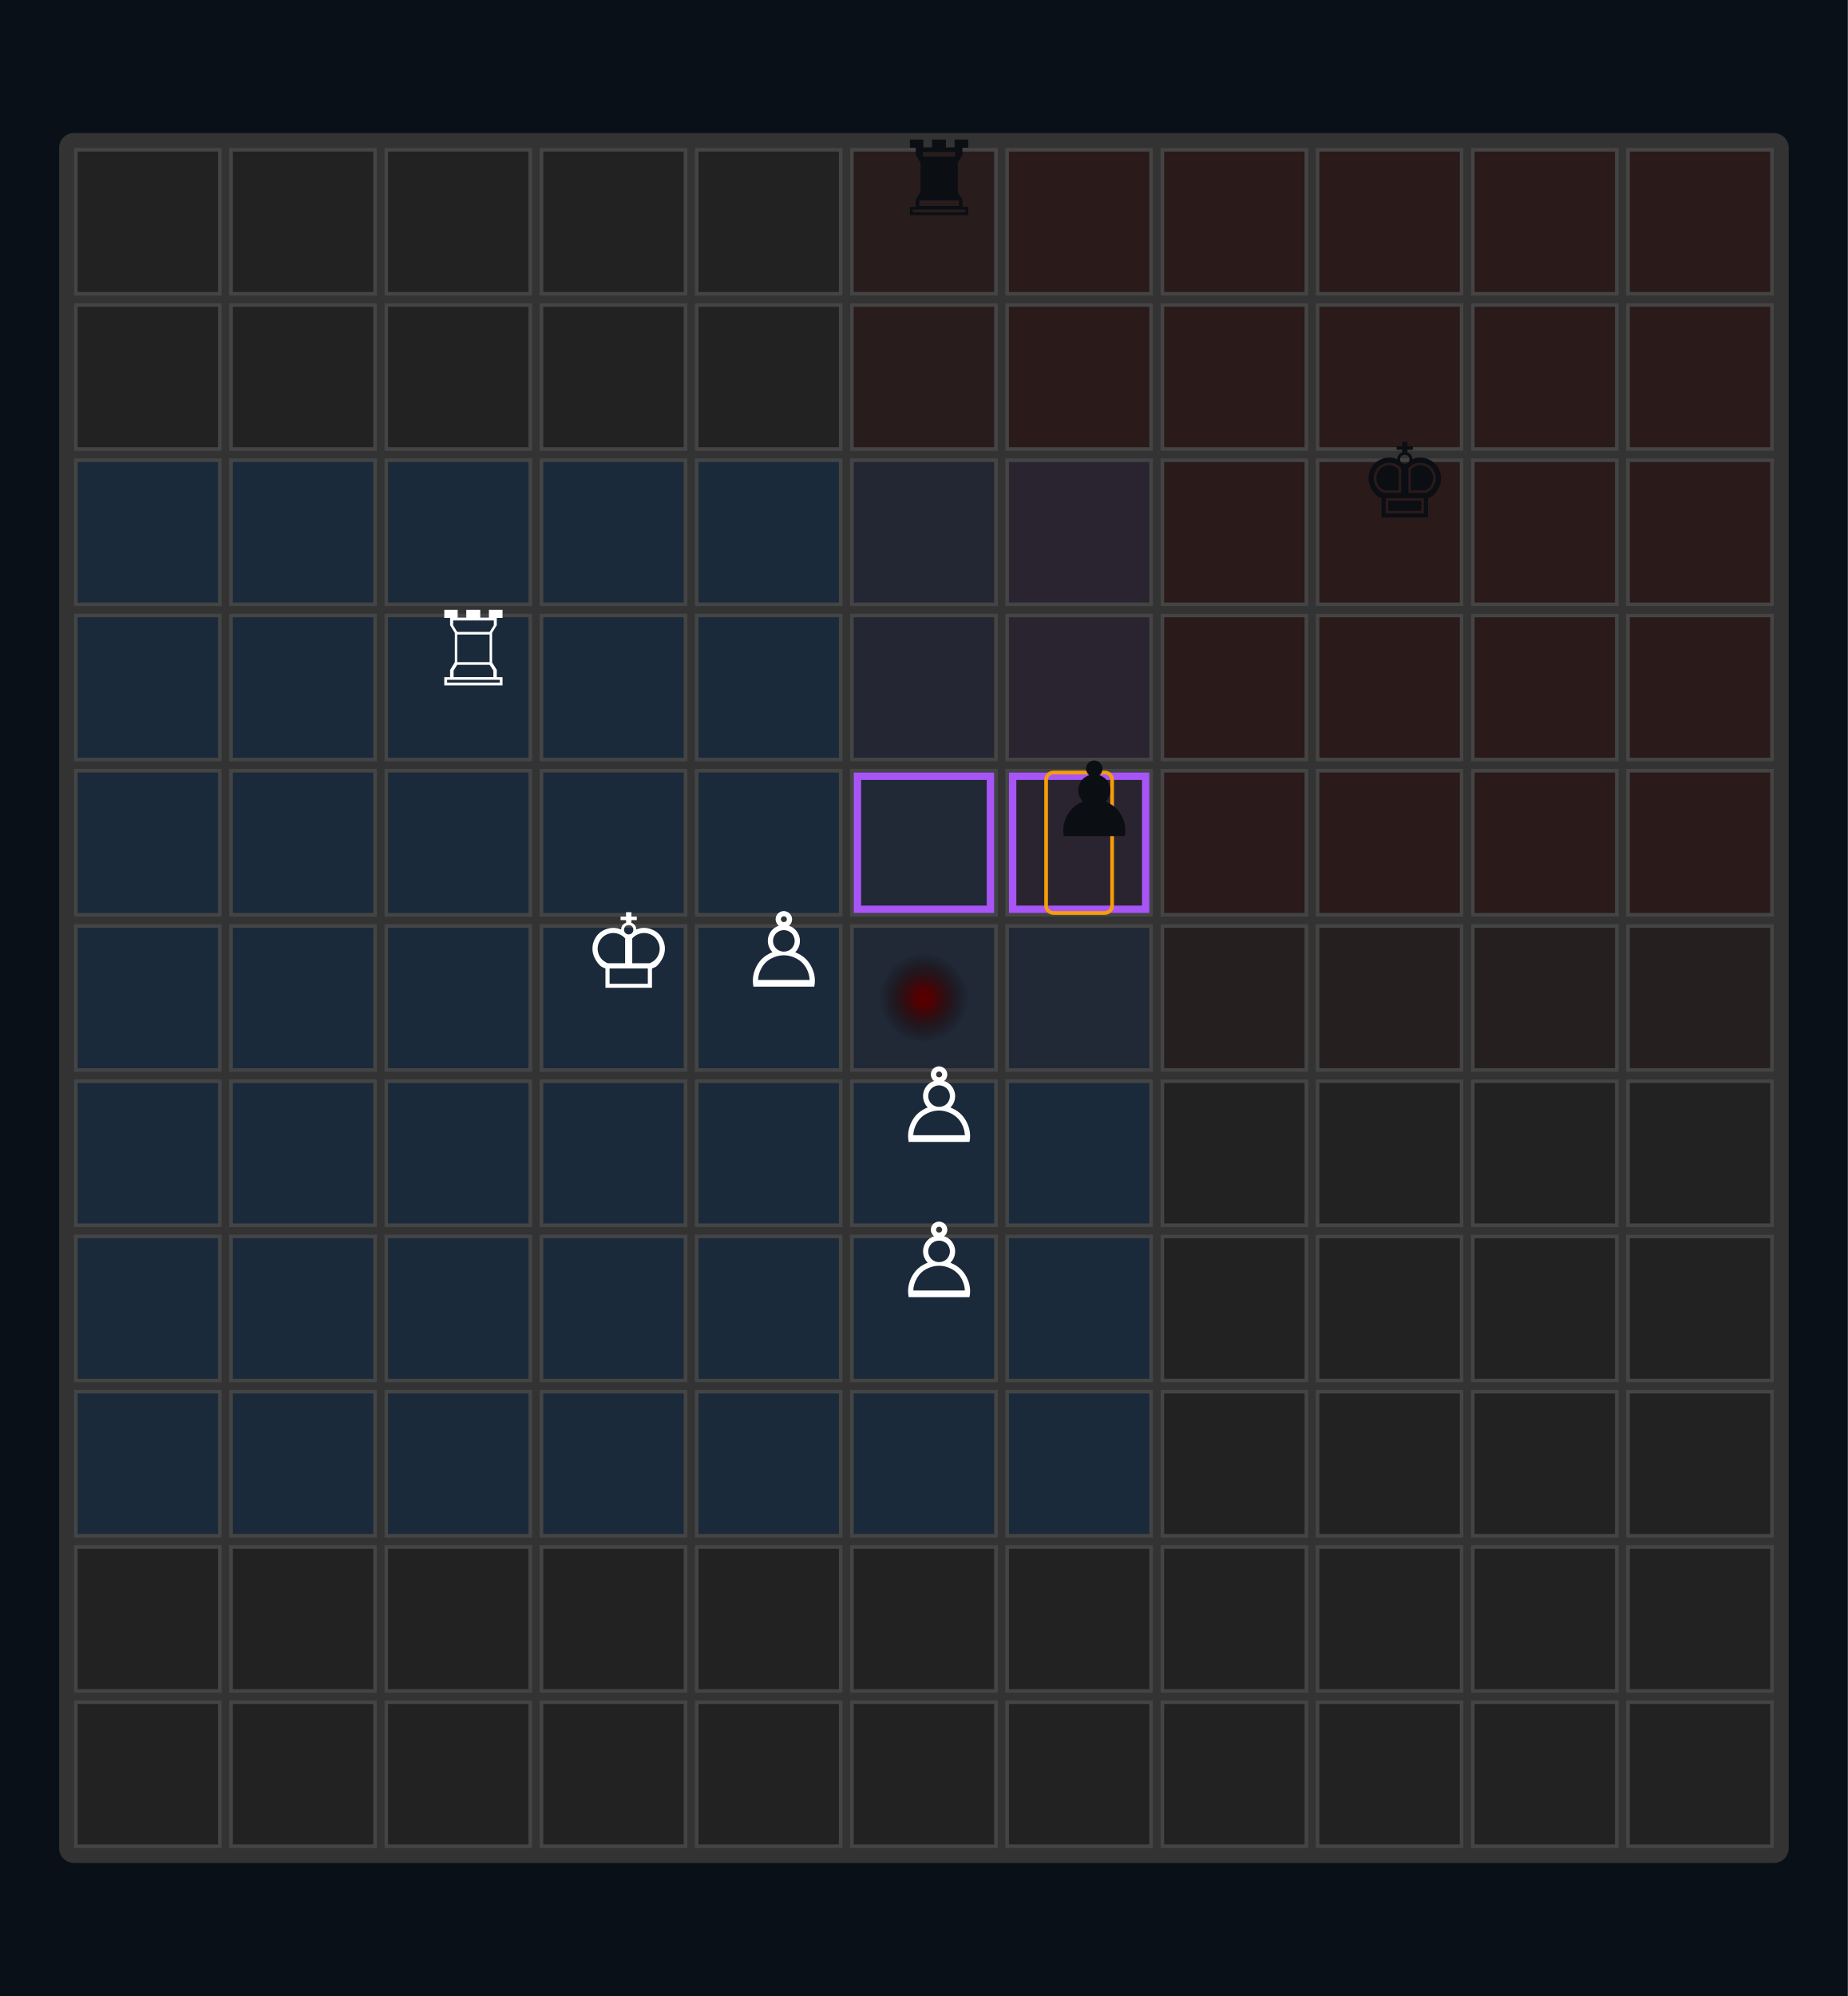
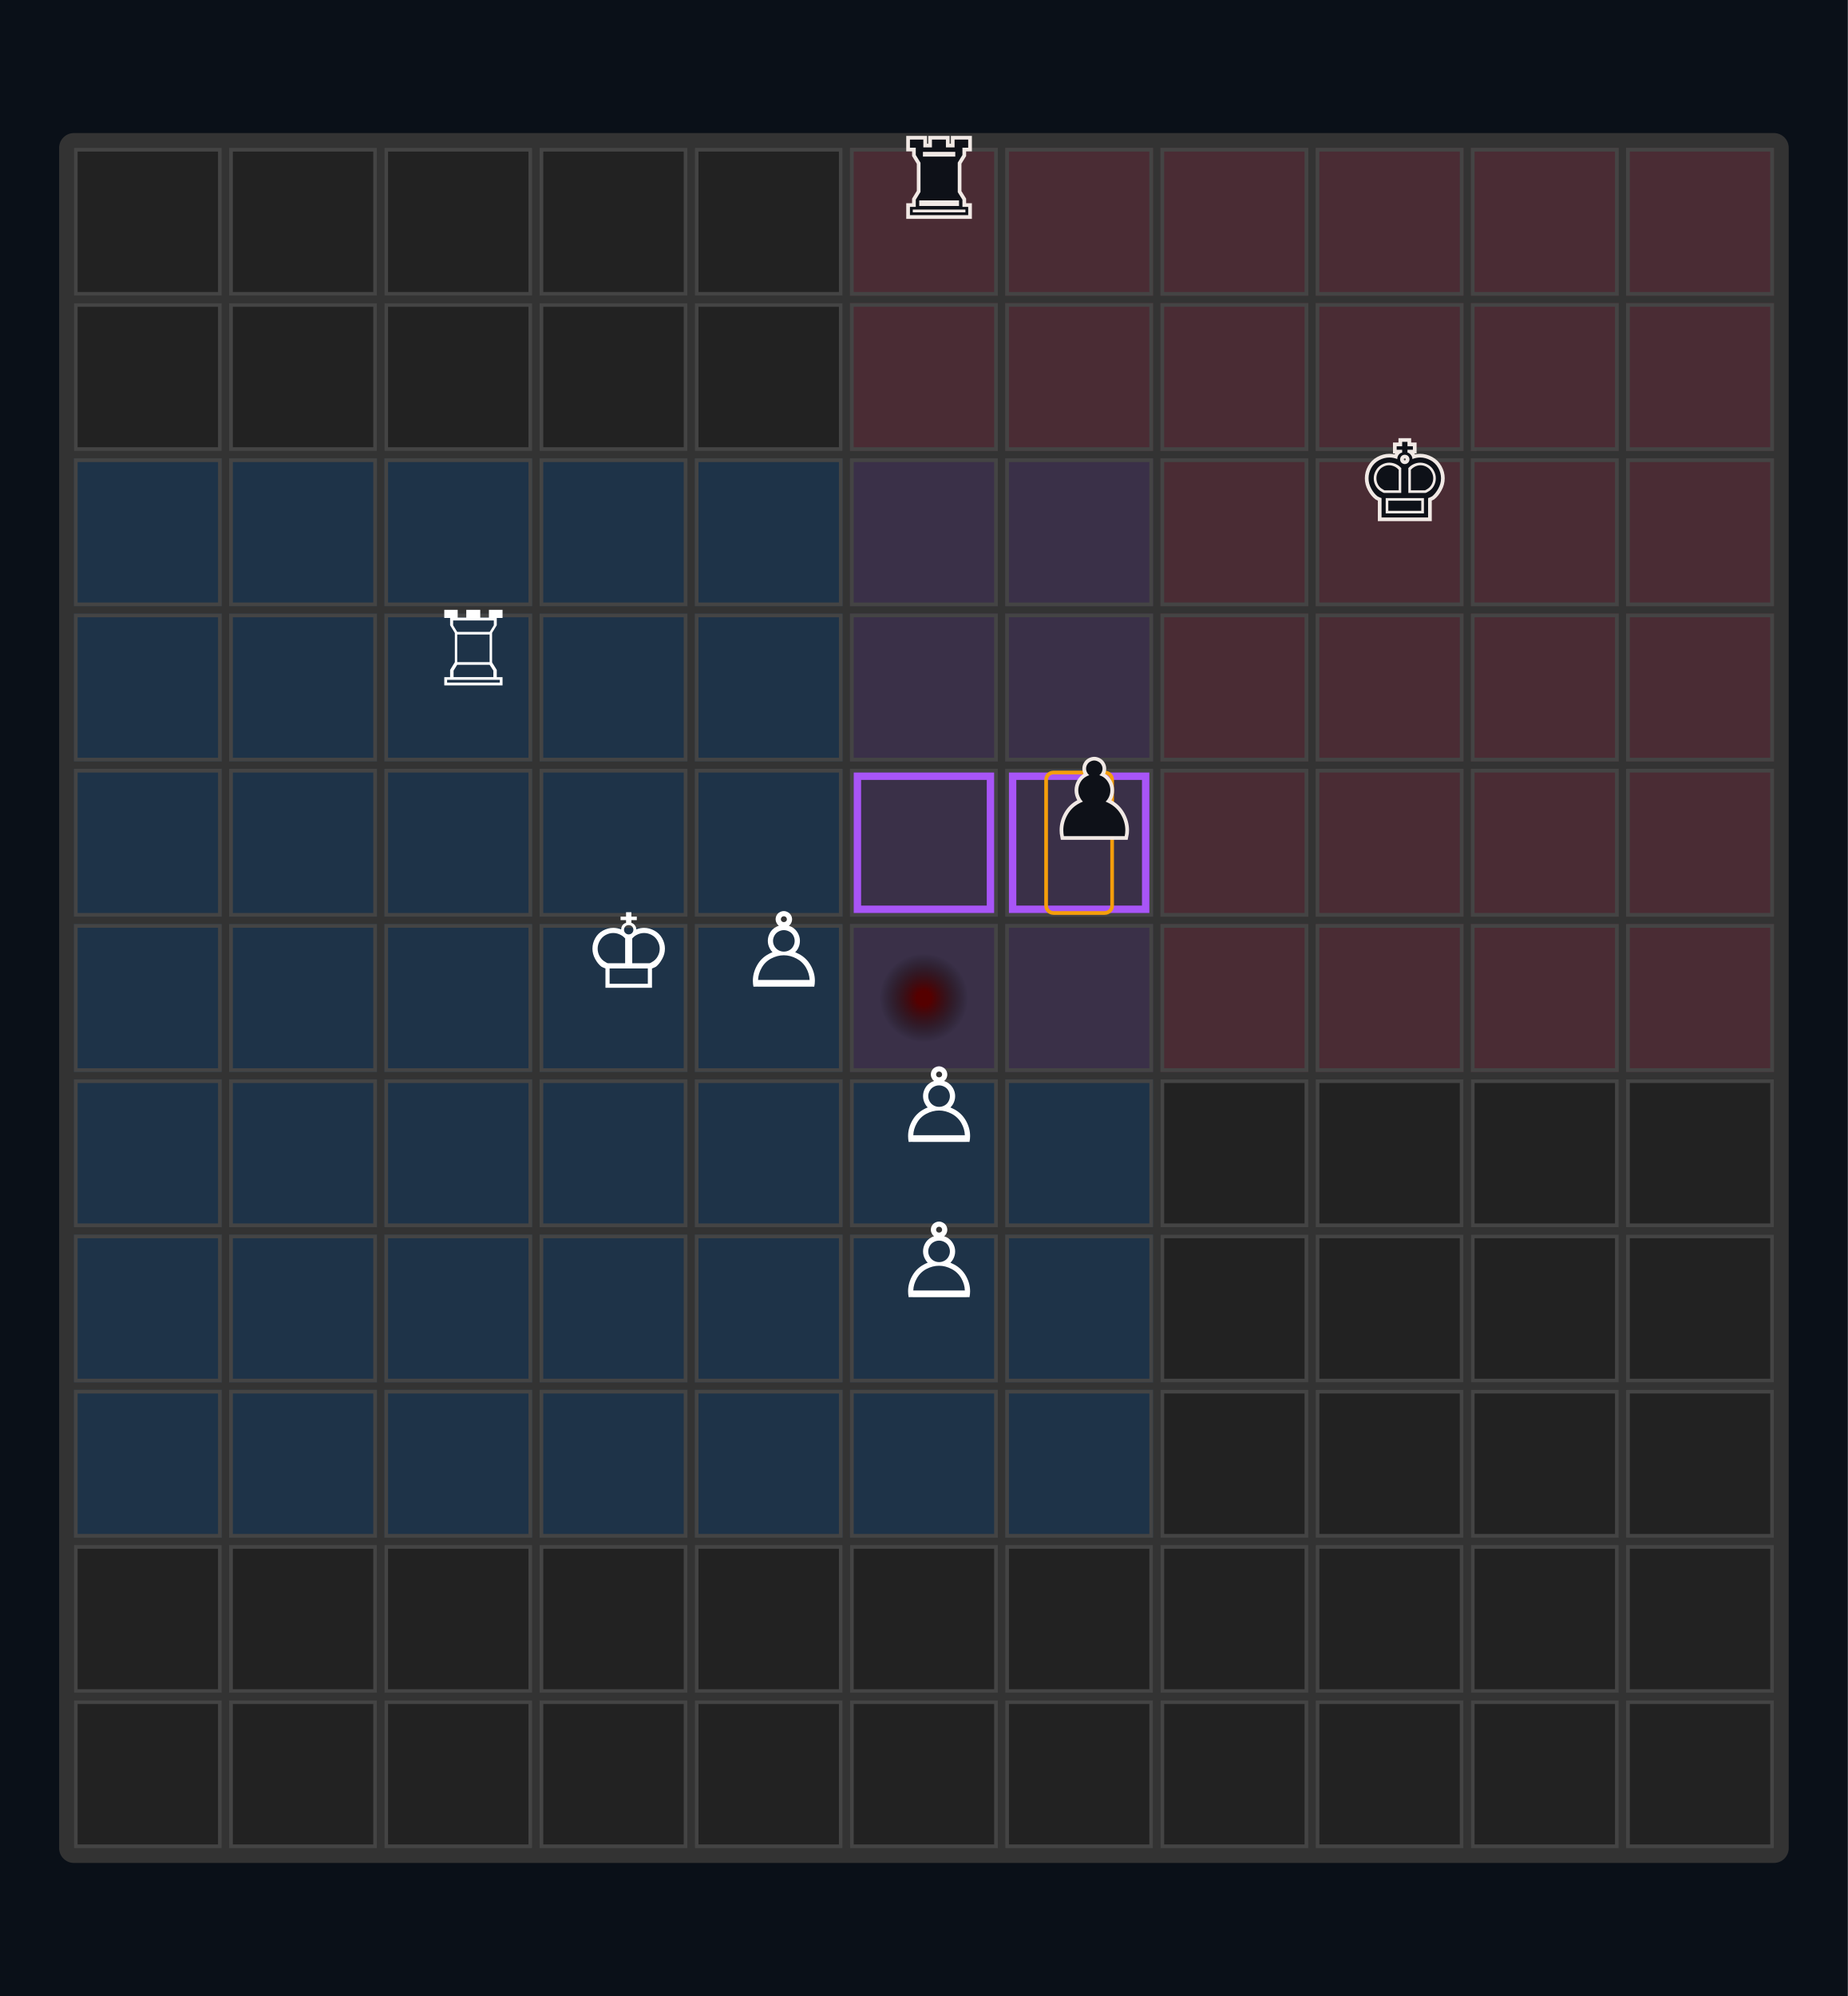
<svg xmlns="http://www.w3.org/2000/svg" width="500" height="540" viewBox="0 0 500 540">
  <defs>
-     <radialGradient id="rg-pass3up7" gradientUnits="objectBoundingBox" cx="0.5" cy="0.5" r="0.5">
+     <radialGradient id="rg-jjh5yfmk" gradientUnits="objectBoundingBox" cx="0.5" cy="0.5" r="0.5">
      <stop offset="10%" stop-color="rgb(85, 0, 0)" />
      <stop offset="60%" stop-color="rgba(0, 0, 0, 0)" />
    </radialGradient>
  </defs>
  <rect x="0" y="0" width="500" height="540" fill="rgb(10, 16, 24)" />
  <rect x="16" y="36" width="468" height="468" rx="4" ry="4" fill="rgb(51, 51, 51)" />
  <rect x="20" y="40" width="40" height="40" fill="rgb(34, 34, 34)" />
  <rect x="20.5" y="40.5" width="39" height="39" fill="none" stroke="rgb(68, 68, 68)" stroke-width="1" />
  <rect x="62" y="40" width="40" height="40" fill="rgb(34, 34, 34)" />
  <rect x="62.5" y="40.5" width="39" height="39" fill="none" stroke="rgb(68, 68, 68)" stroke-width="1" />
  <rect x="104" y="40" width="40" height="40" fill="rgb(34, 34, 34)" />
  <rect x="104.5" y="40.5" width="39" height="39" fill="none" stroke="rgb(68, 68, 68)" stroke-width="1" />
  <rect x="146" y="40" width="40" height="40" fill="rgb(34, 34, 34)" />
  <rect x="146.5" y="40.5" width="39" height="39" fill="none" stroke="rgb(68, 68, 68)" stroke-width="1" />
  <rect x="188" y="40" width="40" height="40" fill="rgb(34, 34, 34)" />
  <rect x="188.5" y="40.5" width="39" height="39" fill="none" stroke="rgb(68, 68, 68)" stroke-width="1" />
-   <rect x="230" y="40" width="40" height="40" fill="rgb(40, 28, 28)" />
+   <rect x="230" y="40" width="40" height="40" fill="rgb(74, 44, 52)" />
  <rect x="230.5" y="40.5" width="39" height="39" fill="none" stroke="rgb(68, 68, 68)" stroke-width="1" />
-   <text x="241.56" y="58.18" fill="rgb(11, 14, 19)" font-size="28" font-family="'IBM Plex Sans'" font-weight="400" font-style="normal" xml:space="preserve">♜</text>
-   <rect x="272" y="40" width="40" height="40" fill="rgb(42, 26, 26)" />
+   <text x="241.56" y="58.18" fill="rgb(14, 17, 24)" font-size="28" font-family="'IBM Plex Sans'" font-weight="400" font-style="normal" xml:space="preserve" stroke="rgba(244, 236, 232, 0.98)" stroke-width="2" paint-order="stroke fill">♜</text>
+   <rect x="272" y="40" width="40" height="40" fill="rgb(74, 44, 52)" />
  <rect x="272.5" y="40.5" width="39" height="39" fill="none" stroke="rgb(68, 68, 68)" stroke-width="1" />
-   <rect x="314" y="40" width="40" height="40" fill="rgb(42, 26, 26)" />
+   <rect x="314" y="40" width="40" height="40" fill="rgb(74, 44, 52)" />
  <rect x="314.5" y="40.5" width="39" height="39" fill="none" stroke="rgb(68, 68, 68)" stroke-width="1" />
-   <rect x="356" y="40" width="40" height="40" fill="rgb(42, 26, 26)" />
+   <rect x="356" y="40" width="40" height="40" fill="rgb(74, 44, 52)" />
  <rect x="356.5" y="40.5" width="39" height="39" fill="none" stroke="rgb(68, 68, 68)" stroke-width="1" />
-   <rect x="398" y="40" width="40" height="40" fill="rgb(42, 26, 26)" />
+   <rect x="398" y="40" width="40" height="40" fill="rgb(74, 44, 52)" />
  <rect x="398.5" y="40.5" width="39" height="39" fill="none" stroke="rgb(68, 68, 68)" stroke-width="1" />
-   <rect x="440" y="40" width="40" height="40" fill="rgb(42, 26, 26)" />
+   <rect x="440" y="40" width="40" height="40" fill="rgb(74, 44, 52)" />
  <rect x="440.5" y="40.5" width="39" height="39" fill="none" stroke="rgb(68, 68, 68)" stroke-width="1" />
  <rect x="20" y="82" width="40" height="40" fill="rgb(34, 34, 34)" />
  <rect x="20.5" y="82.5" width="39" height="39" fill="none" stroke="rgb(68, 68, 68)" stroke-width="1" />
  <rect x="62" y="82" width="40" height="40" fill="rgb(34, 34, 34)" />
  <rect x="62.5" y="82.5" width="39" height="39" fill="none" stroke="rgb(68, 68, 68)" stroke-width="1" />
  <rect x="104" y="82" width="40" height="40" fill="rgb(34, 34, 34)" />
  <rect x="104.5" y="82.5" width="39" height="39" fill="none" stroke="rgb(68, 68, 68)" stroke-width="1" />
  <rect x="146" y="82" width="40" height="40" fill="rgb(34, 34, 34)" />
  <rect x="146.5" y="82.5" width="39" height="39" fill="none" stroke="rgb(68, 68, 68)" stroke-width="1" />
  <rect x="188" y="82" width="40" height="40" fill="rgb(34, 34, 34)" />
  <rect x="188.5" y="82.5" width="39" height="39" fill="none" stroke="rgb(68, 68, 68)" stroke-width="1" />
-   <rect x="230" y="82" width="40" height="40" fill="rgb(40, 28, 28)" />
+   <rect x="230" y="82" width="40" height="40" fill="rgb(74, 44, 52)" />
  <rect x="230.5" y="82.5" width="39" height="39" fill="none" stroke="rgb(68, 68, 68)" stroke-width="1" />
-   <rect x="272" y="82" width="40" height="40" fill="rgb(42, 26, 26)" />
+   <rect x="272" y="82" width="40" height="40" fill="rgb(74, 44, 52)" />
  <rect x="272.5" y="82.5" width="39" height="39" fill="none" stroke="rgb(68, 68, 68)" stroke-width="1" />
-   <rect x="314" y="82" width="40" height="40" fill="rgb(42, 26, 26)" />
+   <rect x="314" y="82" width="40" height="40" fill="rgb(74, 44, 52)" />
  <rect x="314.5" y="82.5" width="39" height="39" fill="none" stroke="rgb(68, 68, 68)" stroke-width="1" />
-   <rect x="356" y="82" width="40" height="40" fill="rgb(42, 26, 26)" />
+   <rect x="356" y="82" width="40" height="40" fill="rgb(74, 44, 52)" />
  <rect x="356.5" y="82.5" width="39" height="39" fill="none" stroke="rgb(68, 68, 68)" stroke-width="1" />
-   <rect x="398" y="82" width="40" height="40" fill="rgb(42, 26, 26)" />
+   <rect x="398" y="82" width="40" height="40" fill="rgb(74, 44, 52)" />
  <rect x="398.5" y="82.5" width="39" height="39" fill="none" stroke="rgb(68, 68, 68)" stroke-width="1" />
-   <rect x="440" y="82" width="40" height="40" fill="rgb(42, 26, 26)" />
+   <rect x="440" y="82" width="40" height="40" fill="rgb(74, 44, 52)" />
  <rect x="440.5" y="82.5" width="39" height="39" fill="none" stroke="rgb(68, 68, 68)" stroke-width="1" />
-   <rect x="20" y="124" width="40" height="40" fill="rgb(26, 42, 58)" />
+   <rect x="20" y="124" width="40" height="40" fill="rgb(30, 51, 72)" />
  <rect x="20.5" y="124.5" width="39" height="39" fill="none" stroke="rgb(68, 68, 68)" stroke-width="1" />
-   <rect x="62" y="124" width="40" height="40" fill="rgb(26, 42, 58)" />
+   <rect x="62" y="124" width="40" height="40" fill="rgb(30, 51, 72)" />
  <rect x="62.5" y="124.5" width="39" height="39" fill="none" stroke="rgb(68, 68, 68)" stroke-width="1" />
-   <rect x="104" y="124" width="40" height="40" fill="rgb(26, 42, 58)" />
+   <rect x="104" y="124" width="40" height="40" fill="rgb(30, 51, 72)" />
  <rect x="104.5" y="124.5" width="39" height="39" fill="none" stroke="rgb(68, 68, 68)" stroke-width="1" />
-   <rect x="146" y="124" width="40" height="40" fill="rgb(26, 42, 58)" />
+   <rect x="146" y="124" width="40" height="40" fill="rgb(30, 51, 72)" />
  <rect x="146.5" y="124.5" width="39" height="39" fill="none" stroke="rgb(68, 68, 68)" stroke-width="1" />
-   <rect x="188" y="124" width="40" height="40" fill="rgb(26, 42, 58)" />
+   <rect x="188" y="124" width="40" height="40" fill="rgb(30, 51, 72)" />
  <rect x="188.5" y="124.5" width="39" height="39" fill="none" stroke="rgb(68, 68, 68)" stroke-width="1" />
-   <rect x="230" y="124" width="40" height="40" fill="rgb(35, 38, 51)" />
+   <rect x="230" y="124" width="40" height="40" fill="rgb(58, 48, 72)" />
  <rect x="230.5" y="124.5" width="39" height="39" fill="none" stroke="rgb(68, 68, 68)" stroke-width="1" />
-   <rect x="272" y="124" width="40" height="40" fill="rgb(42, 36, 48)" />
+   <rect x="272" y="124" width="40" height="40" fill="rgb(58, 48, 72)" />
  <rect x="272.5" y="124.5" width="39" height="39" fill="none" stroke="rgb(68, 68, 68)" stroke-width="1" />
-   <rect x="314" y="124" width="40" height="40" fill="rgb(42, 26, 26)" />
+   <rect x="314" y="124" width="40" height="40" fill="rgb(74, 44, 52)" />
  <rect x="314.5" y="124.5" width="39" height="39" fill="none" stroke="rgb(68, 68, 68)" stroke-width="1" />
-   <rect x="356" y="124" width="40" height="40" fill="rgb(42, 26, 26)" />
+   <rect x="356" y="124" width="40" height="40" fill="rgb(74, 44, 52)" />
  <rect x="356.5" y="124.5" width="39" height="39" fill="none" stroke="rgb(68, 68, 68)" stroke-width="1" />
-   <text x="367.56" y="139.99" fill="rgb(11, 14, 19)" font-size="28" font-family="'IBM Plex Sans'" font-weight="400" font-style="normal" xml:space="preserve">♚</text>
-   <rect x="398" y="124" width="40" height="40" fill="rgb(42, 26, 26)" />
+   <text x="367.56" y="139.99" fill="rgb(14, 17, 24)" font-size="28" font-family="'IBM Plex Sans'" font-weight="400" font-style="normal" xml:space="preserve" stroke="rgba(244, 236, 232, 0.98)" stroke-width="2" paint-order="stroke fill">♚</text>
+   <rect x="398" y="124" width="40" height="40" fill="rgb(74, 44, 52)" />
  <rect x="398.5" y="124.5" width="39" height="39" fill="none" stroke="rgb(68, 68, 68)" stroke-width="1" />
-   <rect x="440" y="124" width="40" height="40" fill="rgb(42, 26, 26)" />
+   <rect x="440" y="124" width="40" height="40" fill="rgb(74, 44, 52)" />
  <rect x="440.5" y="124.5" width="39" height="39" fill="none" stroke="rgb(68, 68, 68)" stroke-width="1" />
-   <rect x="20" y="166" width="40" height="40" fill="rgb(26, 42, 58)" />
+   <rect x="20" y="166" width="40" height="40" fill="rgb(30, 51, 72)" />
  <rect x="20.5" y="166.5" width="39" height="39" fill="none" stroke="rgb(68, 68, 68)" stroke-width="1" />
-   <rect x="62" y="166" width="40" height="40" fill="rgb(26, 42, 58)" />
+   <rect x="62" y="166" width="40" height="40" fill="rgb(30, 51, 72)" />
  <rect x="62.5" y="166.5" width="39" height="39" fill="none" stroke="rgb(68, 68, 68)" stroke-width="1" />
-   <rect x="104" y="166" width="40" height="40" fill="rgb(26, 42, 58)" />
+   <rect x="104" y="166" width="40" height="40" fill="rgb(30, 51, 72)" />
  <rect x="104.5" y="166.5" width="39" height="39" fill="none" stroke="rgb(68, 68, 68)" stroke-width="1" />
  <text x="115.56" y="185.4" fill="rgb(255, 255, 255)" font-size="28" font-family="'IBM Plex Sans'" font-weight="400" font-style="normal" xml:space="preserve">♖</text>
-   <rect x="146" y="166" width="40" height="40" fill="rgb(26, 42, 58)" />
+   <rect x="146" y="166" width="40" height="40" fill="rgb(30, 51, 72)" />
  <rect x="146.5" y="166.5" width="39" height="39" fill="none" stroke="rgb(68, 68, 68)" stroke-width="1" />
-   <rect x="188" y="166" width="40" height="40" fill="rgb(26, 42, 58)" />
+   <rect x="188" y="166" width="40" height="40" fill="rgb(30, 51, 72)" />
  <rect x="188.5" y="166.5" width="39" height="39" fill="none" stroke="rgb(68, 68, 68)" stroke-width="1" />
-   <rect x="230" y="166" width="40" height="40" fill="rgb(37, 38, 51)" />
+   <rect x="230" y="166" width="40" height="40" fill="rgb(58, 48, 72)" />
  <rect x="230.5" y="166.5" width="39" height="39" fill="none" stroke="rgb(68, 68, 68)" stroke-width="1" />
-   <rect x="272" y="166" width="40" height="40" fill="rgb(42, 36, 48)" />
+   <rect x="272" y="166" width="40" height="40" fill="rgb(58, 48, 72)" />
  <rect x="272.5" y="166.5" width="39" height="39" fill="none" stroke="rgb(68, 68, 68)" stroke-width="1" />
-   <rect x="314" y="166" width="40" height="40" fill="rgb(42, 26, 26)" />
+   <rect x="314" y="166" width="40" height="40" fill="rgb(74, 44, 52)" />
  <rect x="314.5" y="166.5" width="39" height="39" fill="none" stroke="rgb(68, 68, 68)" stroke-width="1" />
-   <rect x="356" y="166" width="40" height="40" fill="rgb(42, 26, 26)" />
+   <rect x="356" y="166" width="40" height="40" fill="rgb(74, 44, 52)" />
  <rect x="356.5" y="166.5" width="39" height="39" fill="none" stroke="rgb(68, 68, 68)" stroke-width="1" />
-   <rect x="398" y="166" width="40" height="40" fill="rgb(42, 26, 26)" />
+   <rect x="398" y="166" width="40" height="40" fill="rgb(74, 44, 52)" />
  <rect x="398.5" y="166.5" width="39" height="39" fill="none" stroke="rgb(68, 68, 68)" stroke-width="1" />
-   <rect x="440" y="166" width="40" height="40" fill="rgb(42, 26, 26)" />
+   <rect x="440" y="166" width="40" height="40" fill="rgb(74, 44, 52)" />
  <rect x="440.5" y="166.5" width="39" height="39" fill="none" stroke="rgb(68, 68, 68)" stroke-width="1" />
-   <rect x="20" y="208" width="40" height="40" fill="rgb(26, 42, 58)" />
+   <rect x="20" y="208" width="40" height="40" fill="rgb(30, 51, 72)" />
  <rect x="20.5" y="208.5" width="39" height="39" fill="none" stroke="rgb(68, 68, 68)" stroke-width="1" />
-   <rect x="62" y="208" width="40" height="40" fill="rgb(26, 42, 58)" />
+   <rect x="62" y="208" width="40" height="40" fill="rgb(30, 51, 72)" />
  <rect x="62.5" y="208.5" width="39" height="39" fill="none" stroke="rgb(68, 68, 68)" stroke-width="1" />
-   <rect x="104" y="208" width="40" height="40" fill="rgb(26, 42, 58)" />
+   <rect x="104" y="208" width="40" height="40" fill="rgb(30, 51, 72)" />
  <rect x="104.5" y="208.5" width="39" height="39" fill="none" stroke="rgb(68, 68, 68)" stroke-width="1" />
-   <rect x="146" y="208" width="40" height="40" fill="rgb(26, 42, 58)" />
+   <rect x="146" y="208" width="40" height="40" fill="rgb(30, 51, 72)" />
  <rect x="146.5" y="208.5" width="39" height="39" fill="none" stroke="rgb(68, 68, 68)" stroke-width="1" />
-   <rect x="188" y="208" width="40" height="40" fill="rgb(26, 42, 58)" />
+   <rect x="188" y="208" width="40" height="40" fill="rgb(30, 51, 72)" />
  <rect x="188.5" y="208.5" width="39" height="39" fill="none" stroke="rgb(68, 68, 68)" stroke-width="1" />
-   <rect x="230" y="208" width="40" height="40" fill="rgb(33, 40, 54)" />
+   <rect x="230" y="208" width="40" height="40" fill="rgb(58, 48, 72)" />
  <rect x="230.5" y="208.5" width="39" height="39" fill="none" stroke="rgb(68, 68, 68)" stroke-width="1" />
  <rect x="232" y="210" width="36" height="36" fill="none" stroke="rgb(168, 85, 247)" stroke-width="2" />
-   <rect x="272" y="208" width="40" height="40" fill="rgb(42, 36, 48)" />
+   <rect x="272" y="208" width="40" height="40" fill="rgb(58, 48, 72)" />
  <rect x="272.5" y="208.5" width="39" height="39" fill="none" stroke="rgb(68, 68, 68)" stroke-width="1" />
  <rect x="274" y="210" width="36" height="36" fill="none" stroke="rgb(168, 85, 247)" stroke-width="2" />
  <rect x="283.062" y="209" width="17.859" height="38" rx="2" ry="2" fill="none" stroke="rgb(245, 158, 11)" stroke-width="1" />
-   <text x="283.56" y="226.19" fill="rgb(11, 14, 19)" font-size="28" font-family="'IBM Plex Sans'" font-weight="400" font-style="normal" xml:space="preserve">♟</text>
-   <rect x="314" y="208" width="40" height="40" fill="rgb(42, 26, 27)" />
+   <text x="283.56" y="226.19" fill="rgb(14, 17, 24)" font-size="28" font-family="'IBM Plex Sans'" font-weight="400" font-style="normal" xml:space="preserve" stroke="rgba(244, 236, 232, 0.98)" stroke-width="2" paint-order="stroke fill">♟</text>
+   <rect x="314" y="208" width="40" height="40" fill="rgb(74, 44, 52)" />
  <rect x="314.5" y="208.5" width="39" height="39" fill="none" stroke="rgb(68, 68, 68)" stroke-width="1" />
-   <rect x="356" y="208" width="40" height="40" fill="rgb(42, 26, 26)" />
+   <rect x="356" y="208" width="40" height="40" fill="rgb(74, 44, 52)" />
  <rect x="356.5" y="208.5" width="39" height="39" fill="none" stroke="rgb(68, 68, 68)" stroke-width="1" />
-   <rect x="398" y="208" width="40" height="40" fill="rgb(42, 26, 26)" />
+   <rect x="398" y="208" width="40" height="40" fill="rgb(74, 44, 52)" />
  <rect x="398.5" y="208.5" width="39" height="39" fill="none" stroke="rgb(68, 68, 68)" stroke-width="1" />
-   <rect x="440" y="208" width="40" height="40" fill="rgb(42, 26, 26)" />
+   <rect x="440" y="208" width="40" height="40" fill="rgb(74, 44, 52)" />
  <rect x="440.5" y="208.5" width="39" height="39" fill="none" stroke="rgb(68, 68, 68)" stroke-width="1" />
-   <rect x="20" y="250" width="40" height="40" fill="rgb(26, 42, 58)" />
+   <rect x="20" y="250" width="40" height="40" fill="rgb(30, 51, 72)" />
  <rect x="20.5" y="250.5" width="39" height="39" fill="none" stroke="rgb(68, 68, 68)" stroke-width="1" />
-   <rect x="62" y="250" width="40" height="40" fill="rgb(26, 42, 58)" />
+   <rect x="62" y="250" width="40" height="40" fill="rgb(30, 51, 72)" />
  <rect x="62.5" y="250.5" width="39" height="39" fill="none" stroke="rgb(68, 68, 68)" stroke-width="1" />
-   <rect x="104" y="250" width="40" height="40" fill="rgb(26, 42, 58)" />
+   <rect x="104" y="250" width="40" height="40" fill="rgb(30, 51, 72)" />
  <rect x="104.5" y="250.5" width="39" height="39" fill="none" stroke="rgb(68, 68, 68)" stroke-width="1" />
-   <rect x="146" y="250" width="40" height="40" fill="rgb(26, 42, 58)" />
+   <rect x="146" y="250" width="40" height="40" fill="rgb(30, 51, 72)" />
  <rect x="146.5" y="250.5" width="39" height="39" fill="none" stroke="rgb(68, 68, 68)" stroke-width="1" />
  <text x="157.56" y="267.24" fill="rgb(255, 255, 255)" font-size="28" font-family="'IBM Plex Sans'" font-weight="400" font-style="normal" xml:space="preserve">♔</text>
-   <rect x="188" y="250" width="40" height="40" fill="rgb(26, 42, 58)" />
+   <rect x="188" y="250" width="40" height="40" fill="rgb(30, 51, 72)" />
  <rect x="188.5" y="250.5" width="39" height="39" fill="none" stroke="rgb(68, 68, 68)" stroke-width="1" />
  <text x="199.56" y="266.92" fill="rgb(255, 255, 255)" font-size="28" font-family="'IBM Plex Sans'" font-weight="400" font-style="normal" xml:space="preserve">♙</text>
-   <rect x="230" y="250" width="40" height="40" fill="rgb(33, 40, 54)" />
-   <rect x="230" y="250" width="40" height="40" fill="url(#rg-pass3up7)" />
+   <rect x="230" y="250" width="40" height="40" fill="rgb(58, 48, 72)" />
+   <rect x="230" y="250" width="40" height="40" fill="url(#rg-jjh5yfmk)" />
  <rect x="230.5" y="250.5" width="39" height="39" fill="none" stroke="rgb(68, 68, 68)" stroke-width="1" />
-   <rect x="272" y="250" width="40" height="40" fill="rgb(33, 40, 54)" />
+   <rect x="272" y="250" width="40" height="40" fill="rgb(58, 48, 72)" />
  <rect x="272.5" y="250.5" width="39" height="39" fill="none" stroke="rgb(68, 68, 68)" stroke-width="1" />
-   <rect x="314" y="250" width="40" height="40" fill="rgb(37, 31, 32)" />
+   <rect x="314" y="250" width="40" height="40" fill="rgb(74, 44, 52)" />
  <rect x="314.5" y="250.5" width="39" height="39" fill="none" stroke="rgb(68, 68, 68)" stroke-width="1" />
-   <rect x="356" y="250" width="40" height="40" fill="rgb(37, 31, 31)" />
+   <rect x="356" y="250" width="40" height="40" fill="rgb(74, 44, 52)" />
  <rect x="356.5" y="250.5" width="39" height="39" fill="none" stroke="rgb(68, 68, 68)" stroke-width="1" />
-   <rect x="398" y="250" width="40" height="40" fill="rgb(37, 31, 31)" />
+   <rect x="398" y="250" width="40" height="40" fill="rgb(74, 44, 52)" />
  <rect x="398.5" y="250.5" width="39" height="39" fill="none" stroke="rgb(68, 68, 68)" stroke-width="1" />
-   <rect x="440" y="250" width="40" height="40" fill="rgb(37, 31, 31)" />
+   <rect x="440" y="250" width="40" height="40" fill="rgb(74, 44, 52)" />
  <rect x="440.5" y="250.5" width="39" height="39" fill="none" stroke="rgb(68, 68, 68)" stroke-width="1" />
-   <rect x="20" y="292" width="40" height="40" fill="rgb(26, 42, 58)" />
+   <rect x="20" y="292" width="40" height="40" fill="rgb(30, 51, 72)" />
  <rect x="20.5" y="292.5" width="39" height="39" fill="none" stroke="rgb(68, 68, 68)" stroke-width="1" />
-   <rect x="62" y="292" width="40" height="40" fill="rgb(26, 42, 58)" />
+   <rect x="62" y="292" width="40" height="40" fill="rgb(30, 51, 72)" />
  <rect x="62.5" y="292.5" width="39" height="39" fill="none" stroke="rgb(68, 68, 68)" stroke-width="1" />
-   <rect x="104" y="292" width="40" height="40" fill="rgb(26, 42, 58)" />
+   <rect x="104" y="292" width="40" height="40" fill="rgb(30, 51, 72)" />
  <rect x="104.5" y="292.5" width="39" height="39" fill="none" stroke="rgb(68, 68, 68)" stroke-width="1" />
-   <rect x="146" y="292" width="40" height="40" fill="rgb(26, 42, 58)" />
+   <rect x="146" y="292" width="40" height="40" fill="rgb(30, 51, 72)" />
  <rect x="146.5" y="292.5" width="39" height="39" fill="none" stroke="rgb(68, 68, 68)" stroke-width="1" />
-   <rect x="188" y="292" width="40" height="40" fill="rgb(26, 42, 58)" />
+   <rect x="188" y="292" width="40" height="40" fill="rgb(30, 51, 72)" />
  <rect x="188.5" y="292.5" width="39" height="39" fill="none" stroke="rgb(68, 68, 68)" stroke-width="1" />
-   <rect x="230" y="292" width="40" height="40" fill="rgb(26, 42, 58)" />
+   <rect x="230" y="292" width="40" height="40" fill="rgb(30, 51, 72)" />
  <rect x="230.5" y="292.5" width="39" height="39" fill="none" stroke="rgb(68, 68, 68)" stroke-width="1" />
  <text x="241.56" y="308.92" fill="rgb(255, 255, 255)" font-size="28" font-family="'IBM Plex Sans'" font-weight="400" font-style="normal" xml:space="preserve">♙</text>
-   <rect x="272" y="292" width="40" height="40" fill="rgb(26, 42, 58)" />
+   <rect x="272" y="292" width="40" height="40" fill="rgb(30, 51, 72)" />
  <rect x="272.5" y="292.5" width="39" height="39" fill="none" stroke="rgb(68, 68, 68)" stroke-width="1" />
  <rect x="314" y="292" width="40" height="40" fill="rgb(34, 34, 34)" />
  <rect x="314.5" y="292.5" width="39" height="39" fill="none" stroke="rgb(68, 68, 68)" stroke-width="1" />
  <rect x="356" y="292" width="40" height="40" fill="rgb(34, 34, 34)" />
  <rect x="356.5" y="292.5" width="39" height="39" fill="none" stroke="rgb(68, 68, 68)" stroke-width="1" />
  <rect x="398" y="292" width="40" height="40" fill="rgb(34, 34, 34)" />
  <rect x="398.5" y="292.5" width="39" height="39" fill="none" stroke="rgb(68, 68, 68)" stroke-width="1" />
  <rect x="440" y="292" width="40" height="40" fill="rgb(34, 34, 34)" />
  <rect x="440.5" y="292.5" width="39" height="39" fill="none" stroke="rgb(68, 68, 68)" stroke-width="1" />
-   <rect x="20" y="334" width="40" height="40" fill="rgb(26, 42, 58)" />
+   <rect x="20" y="334" width="40" height="40" fill="rgb(30, 51, 72)" />
  <rect x="20.5" y="334.5" width="39" height="39" fill="none" stroke="rgb(68, 68, 68)" stroke-width="1" />
-   <rect x="62" y="334" width="40" height="40" fill="rgb(26, 42, 58)" />
+   <rect x="62" y="334" width="40" height="40" fill="rgb(30, 51, 72)" />
  <rect x="62.5" y="334.5" width="39" height="39" fill="none" stroke="rgb(68, 68, 68)" stroke-width="1" />
-   <rect x="104" y="334" width="40" height="40" fill="rgb(26, 42, 58)" />
+   <rect x="104" y="334" width="40" height="40" fill="rgb(30, 51, 72)" />
  <rect x="104.5" y="334.5" width="39" height="39" fill="none" stroke="rgb(68, 68, 68)" stroke-width="1" />
-   <rect x="146" y="334" width="40" height="40" fill="rgb(26, 42, 58)" />
+   <rect x="146" y="334" width="40" height="40" fill="rgb(30, 51, 72)" />
  <rect x="146.5" y="334.5" width="39" height="39" fill="none" stroke="rgb(68, 68, 68)" stroke-width="1" />
-   <rect x="188" y="334" width="40" height="40" fill="rgb(26, 42, 58)" />
+   <rect x="188" y="334" width="40" height="40" fill="rgb(30, 51, 72)" />
  <rect x="188.5" y="334.5" width="39" height="39" fill="none" stroke="rgb(68, 68, 68)" stroke-width="1" />
-   <rect x="230" y="334" width="40" height="40" fill="rgb(26, 42, 58)" />
+   <rect x="230" y="334" width="40" height="40" fill="rgb(30, 51, 72)" />
  <rect x="230.5" y="334.5" width="39" height="39" fill="none" stroke="rgb(68, 68, 68)" stroke-width="1" />
  <text x="241.56" y="350.92" fill="rgb(255, 255, 255)" font-size="28" font-family="'IBM Plex Sans'" font-weight="400" font-style="normal" xml:space="preserve">♙</text>
-   <rect x="272" y="334" width="40" height="40" fill="rgb(26, 42, 58)" />
+   <rect x="272" y="334" width="40" height="40" fill="rgb(30, 51, 72)" />
  <rect x="272.5" y="334.5" width="39" height="39" fill="none" stroke="rgb(68, 68, 68)" stroke-width="1" />
  <rect x="314" y="334" width="40" height="40" fill="rgb(34, 34, 34)" />
  <rect x="314.5" y="334.5" width="39" height="39" fill="none" stroke="rgb(68, 68, 68)" stroke-width="1" />
  <rect x="356" y="334" width="40" height="40" fill="rgb(34, 34, 34)" />
  <rect x="356.5" y="334.5" width="39" height="39" fill="none" stroke="rgb(68, 68, 68)" stroke-width="1" />
  <rect x="398" y="334" width="40" height="40" fill="rgb(34, 34, 34)" />
  <rect x="398.5" y="334.5" width="39" height="39" fill="none" stroke="rgb(68, 68, 68)" stroke-width="1" />
  <rect x="440" y="334" width="40" height="40" fill="rgb(34, 34, 34)" />
  <rect x="440.5" y="334.5" width="39" height="39" fill="none" stroke="rgb(68, 68, 68)" stroke-width="1" />
-   <rect x="20" y="376" width="40" height="40" fill="rgb(26, 42, 58)" />
+   <rect x="20" y="376" width="40" height="40" fill="rgb(30, 51, 72)" />
  <rect x="20.5" y="376.5" width="39" height="39" fill="none" stroke="rgb(68, 68, 68)" stroke-width="1" />
-   <rect x="62" y="376" width="40" height="40" fill="rgb(26, 42, 58)" />
+   <rect x="62" y="376" width="40" height="40" fill="rgb(30, 51, 72)" />
  <rect x="62.5" y="376.5" width="39" height="39" fill="none" stroke="rgb(68, 68, 68)" stroke-width="1" />
-   <rect x="104" y="376" width="40" height="40" fill="rgb(26, 42, 58)" />
+   <rect x="104" y="376" width="40" height="40" fill="rgb(30, 51, 72)" />
  <rect x="104.5" y="376.5" width="39" height="39" fill="none" stroke="rgb(68, 68, 68)" stroke-width="1" />
-   <rect x="146" y="376" width="40" height="40" fill="rgb(26, 42, 58)" />
+   <rect x="146" y="376" width="40" height="40" fill="rgb(30, 51, 72)" />
  <rect x="146.5" y="376.5" width="39" height="39" fill="none" stroke="rgb(68, 68, 68)" stroke-width="1" />
-   <rect x="188" y="376" width="40" height="40" fill="rgb(26, 42, 58)" />
+   <rect x="188" y="376" width="40" height="40" fill="rgb(30, 51, 72)" />
  <rect x="188.5" y="376.5" width="39" height="39" fill="none" stroke="rgb(68, 68, 68)" stroke-width="1" />
-   <rect x="230" y="376" width="40" height="40" fill="rgb(26, 42, 58)" />
+   <rect x="230" y="376" width="40" height="40" fill="rgb(30, 51, 72)" />
  <rect x="230.5" y="376.5" width="39" height="39" fill="none" stroke="rgb(68, 68, 68)" stroke-width="1" />
-   <rect x="272" y="376" width="40" height="40" fill="rgb(26, 42, 58)" />
+   <rect x="272" y="376" width="40" height="40" fill="rgb(30, 51, 72)" />
  <rect x="272.5" y="376.5" width="39" height="39" fill="none" stroke="rgb(68, 68, 68)" stroke-width="1" />
  <rect x="314" y="376" width="40" height="40" fill="rgb(34, 34, 34)" />
  <rect x="314.5" y="376.5" width="39" height="39" fill="none" stroke="rgb(68, 68, 68)" stroke-width="1" />
  <rect x="356" y="376" width="40" height="40" fill="rgb(34, 34, 34)" />
  <rect x="356.5" y="376.5" width="39" height="39" fill="none" stroke="rgb(68, 68, 68)" stroke-width="1" />
  <rect x="398" y="376" width="40" height="40" fill="rgb(34, 34, 34)" />
  <rect x="398.5" y="376.5" width="39" height="39" fill="none" stroke="rgb(68, 68, 68)" stroke-width="1" />
  <rect x="440" y="376" width="40" height="40" fill="rgb(34, 34, 34)" />
  <rect x="440.5" y="376.5" width="39" height="39" fill="none" stroke="rgb(68, 68, 68)" stroke-width="1" />
  <rect x="20" y="418" width="40" height="40" fill="rgb(34, 34, 34)" />
  <rect x="20.5" y="418.5" width="39" height="39" fill="none" stroke="rgb(68, 68, 68)" stroke-width="1" />
  <rect x="62" y="418" width="40" height="40" fill="rgb(34, 34, 34)" />
  <rect x="62.5" y="418.5" width="39" height="39" fill="none" stroke="rgb(68, 68, 68)" stroke-width="1" />
  <rect x="104" y="418" width="40" height="40" fill="rgb(34, 34, 34)" />
  <rect x="104.5" y="418.5" width="39" height="39" fill="none" stroke="rgb(68, 68, 68)" stroke-width="1" />
  <rect x="146" y="418" width="40" height="40" fill="rgb(34, 34, 34)" />
  <rect x="146.5" y="418.5" width="39" height="39" fill="none" stroke="rgb(68, 68, 68)" stroke-width="1" />
  <rect x="188" y="418" width="40" height="40" fill="rgb(34, 34, 34)" />
  <rect x="188.5" y="418.5" width="39" height="39" fill="none" stroke="rgb(68, 68, 68)" stroke-width="1" />
  <rect x="230" y="418" width="40" height="40" fill="rgb(34, 34, 34)" />
  <rect x="230.5" y="418.5" width="39" height="39" fill="none" stroke="rgb(68, 68, 68)" stroke-width="1" />
  <rect x="272" y="418" width="40" height="40" fill="rgb(34, 34, 34)" />
  <rect x="272.5" y="418.5" width="39" height="39" fill="none" stroke="rgb(68, 68, 68)" stroke-width="1" />
  <rect x="314" y="418" width="40" height="40" fill="rgb(34, 34, 34)" />
  <rect x="314.5" y="418.5" width="39" height="39" fill="none" stroke="rgb(68, 68, 68)" stroke-width="1" />
  <rect x="356" y="418" width="40" height="40" fill="rgb(34, 34, 34)" />
  <rect x="356.5" y="418.5" width="39" height="39" fill="none" stroke="rgb(68, 68, 68)" stroke-width="1" />
  <rect x="398" y="418" width="40" height="40" fill="rgb(34, 34, 34)" />
  <rect x="398.5" y="418.5" width="39" height="39" fill="none" stroke="rgb(68, 68, 68)" stroke-width="1" />
  <rect x="440" y="418" width="40" height="40" fill="rgb(34, 34, 34)" />
  <rect x="440.5" y="418.5" width="39" height="39" fill="none" stroke="rgb(68, 68, 68)" stroke-width="1" />
  <rect x="20" y="460" width="40" height="40" fill="rgb(34, 34, 34)" />
  <rect x="20.5" y="460.5" width="39" height="39" fill="none" stroke="rgb(68, 68, 68)" stroke-width="1" />
  <rect x="62" y="460" width="40" height="40" fill="rgb(34, 34, 34)" />
  <rect x="62.5" y="460.5" width="39" height="39" fill="none" stroke="rgb(68, 68, 68)" stroke-width="1" />
  <rect x="104" y="460" width="40" height="40" fill="rgb(34, 34, 34)" />
  <rect x="104.5" y="460.5" width="39" height="39" fill="none" stroke="rgb(68, 68, 68)" stroke-width="1" />
  <rect x="146" y="460" width="40" height="40" fill="rgb(34, 34, 34)" />
  <rect x="146.5" y="460.5" width="39" height="39" fill="none" stroke="rgb(68, 68, 68)" stroke-width="1" />
  <rect x="188" y="460" width="40" height="40" fill="rgb(34, 34, 34)" />
  <rect x="188.5" y="460.5" width="39" height="39" fill="none" stroke="rgb(68, 68, 68)" stroke-width="1" />
  <rect x="230" y="460" width="40" height="40" fill="rgb(34, 34, 34)" />
  <rect x="230.5" y="460.5" width="39" height="39" fill="none" stroke="rgb(68, 68, 68)" stroke-width="1" />
  <rect x="272" y="460" width="40" height="40" fill="rgb(34, 34, 34)" />
  <rect x="272.5" y="460.5" width="39" height="39" fill="none" stroke="rgb(68, 68, 68)" stroke-width="1" />
  <rect x="314" y="460" width="40" height="40" fill="rgb(34, 34, 34)" />
  <rect x="314.5" y="460.5" width="39" height="39" fill="none" stroke="rgb(68, 68, 68)" stroke-width="1" />
  <rect x="356" y="460" width="40" height="40" fill="rgb(34, 34, 34)" />
  <rect x="356.5" y="460.5" width="39" height="39" fill="none" stroke="rgb(68, 68, 68)" stroke-width="1" />
  <rect x="398" y="460" width="40" height="40" fill="rgb(34, 34, 34)" />
  <rect x="398.5" y="460.5" width="39" height="39" fill="none" stroke="rgb(68, 68, 68)" stroke-width="1" />
  <rect x="440" y="460" width="40" height="40" fill="rgb(34, 34, 34)" />
  <rect x="440.5" y="460.5" width="39" height="39" fill="none" stroke="rgb(68, 68, 68)" stroke-width="1" />
</svg>
